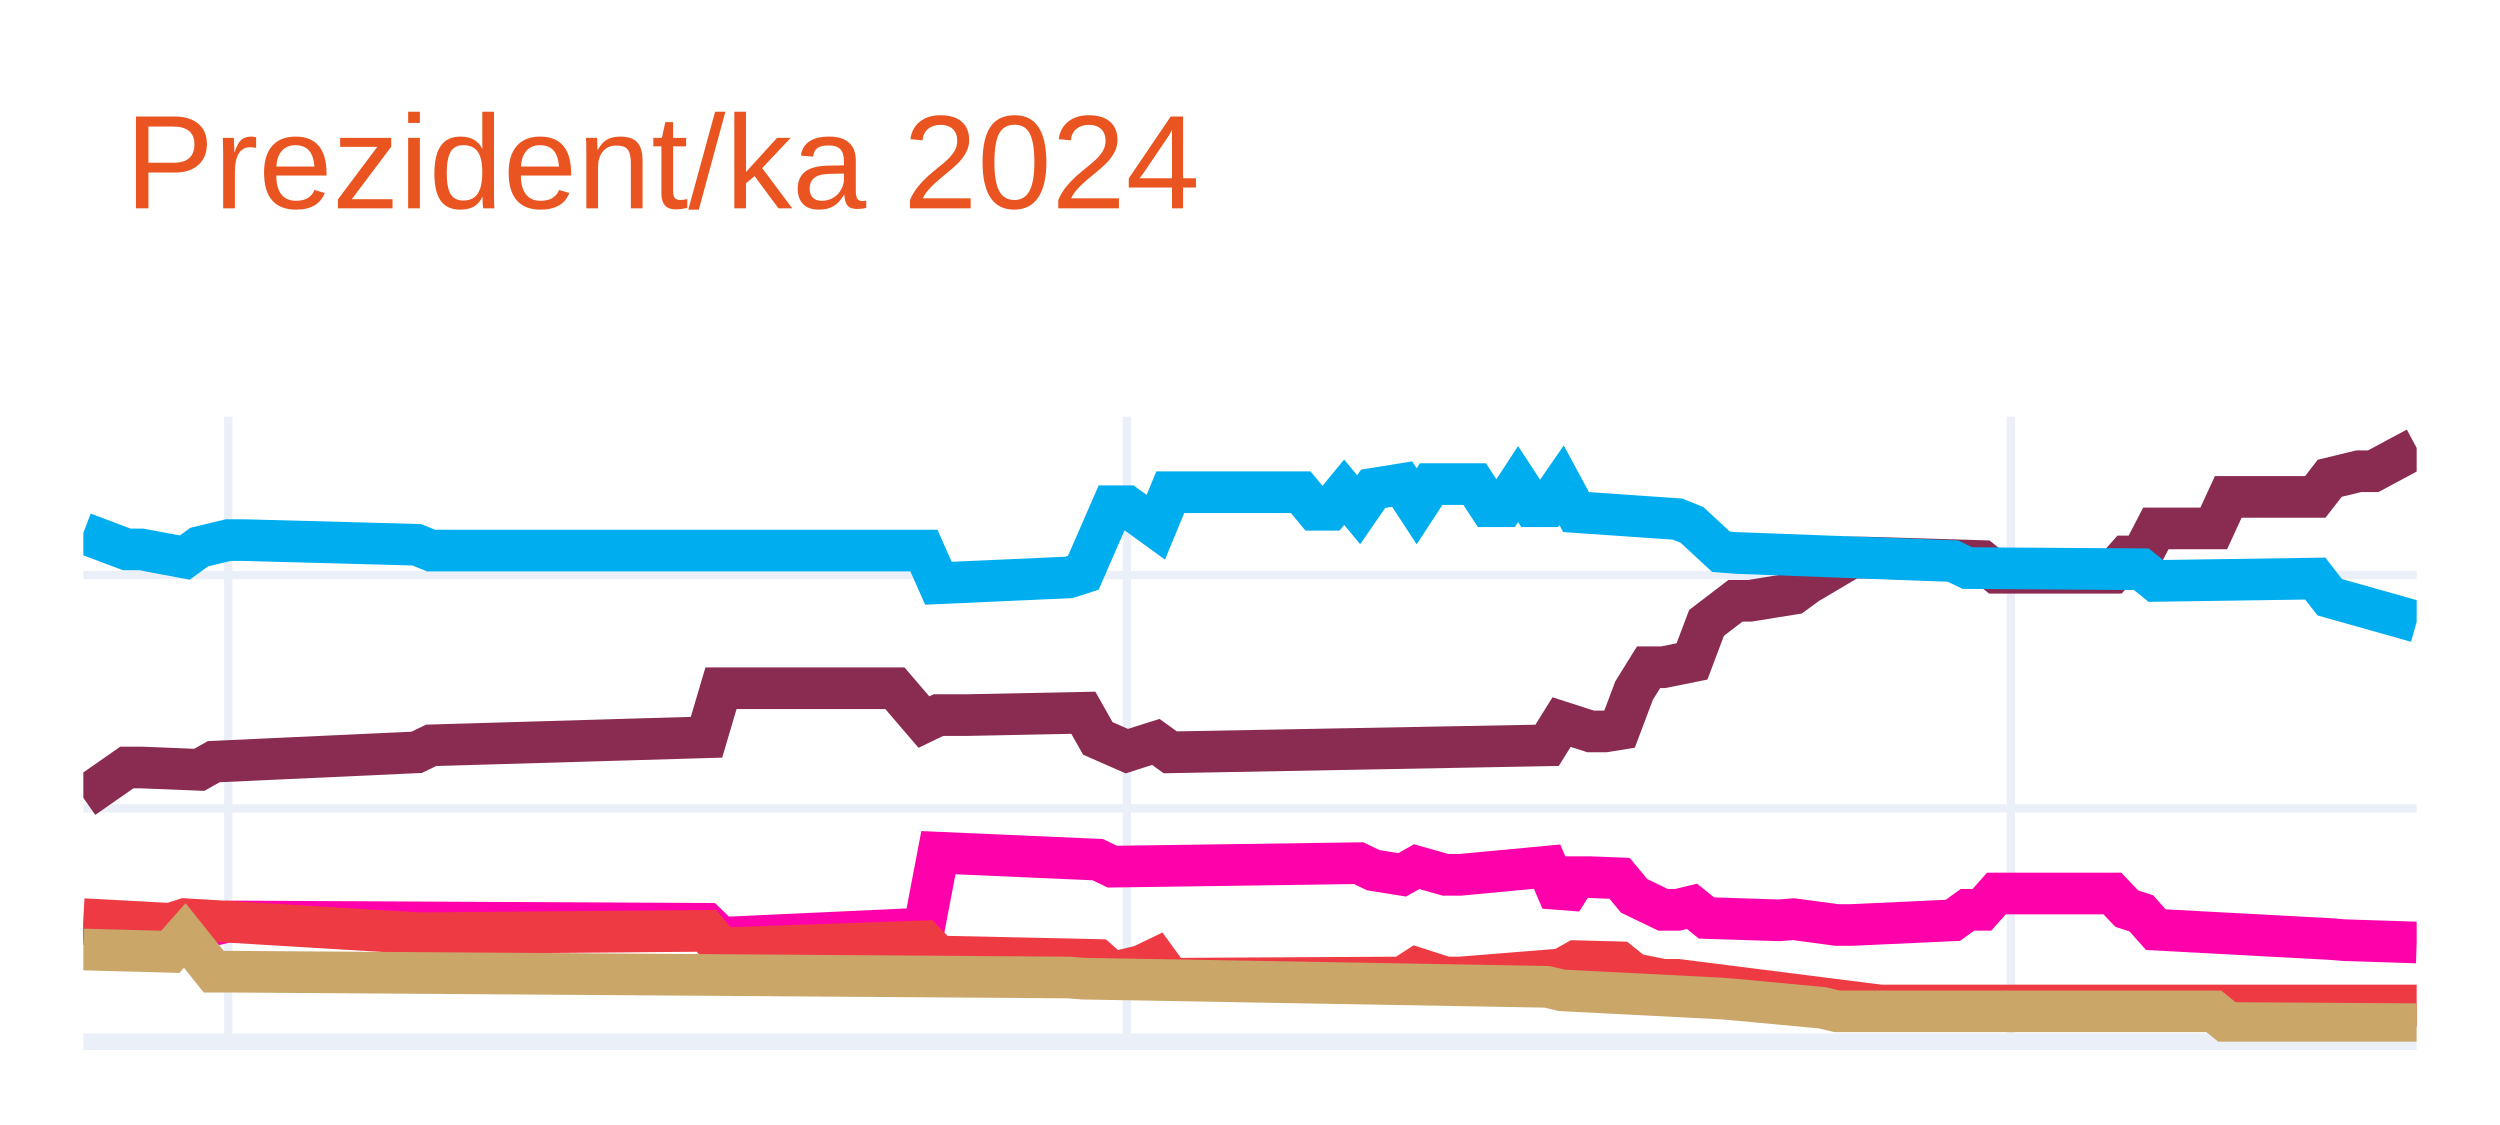
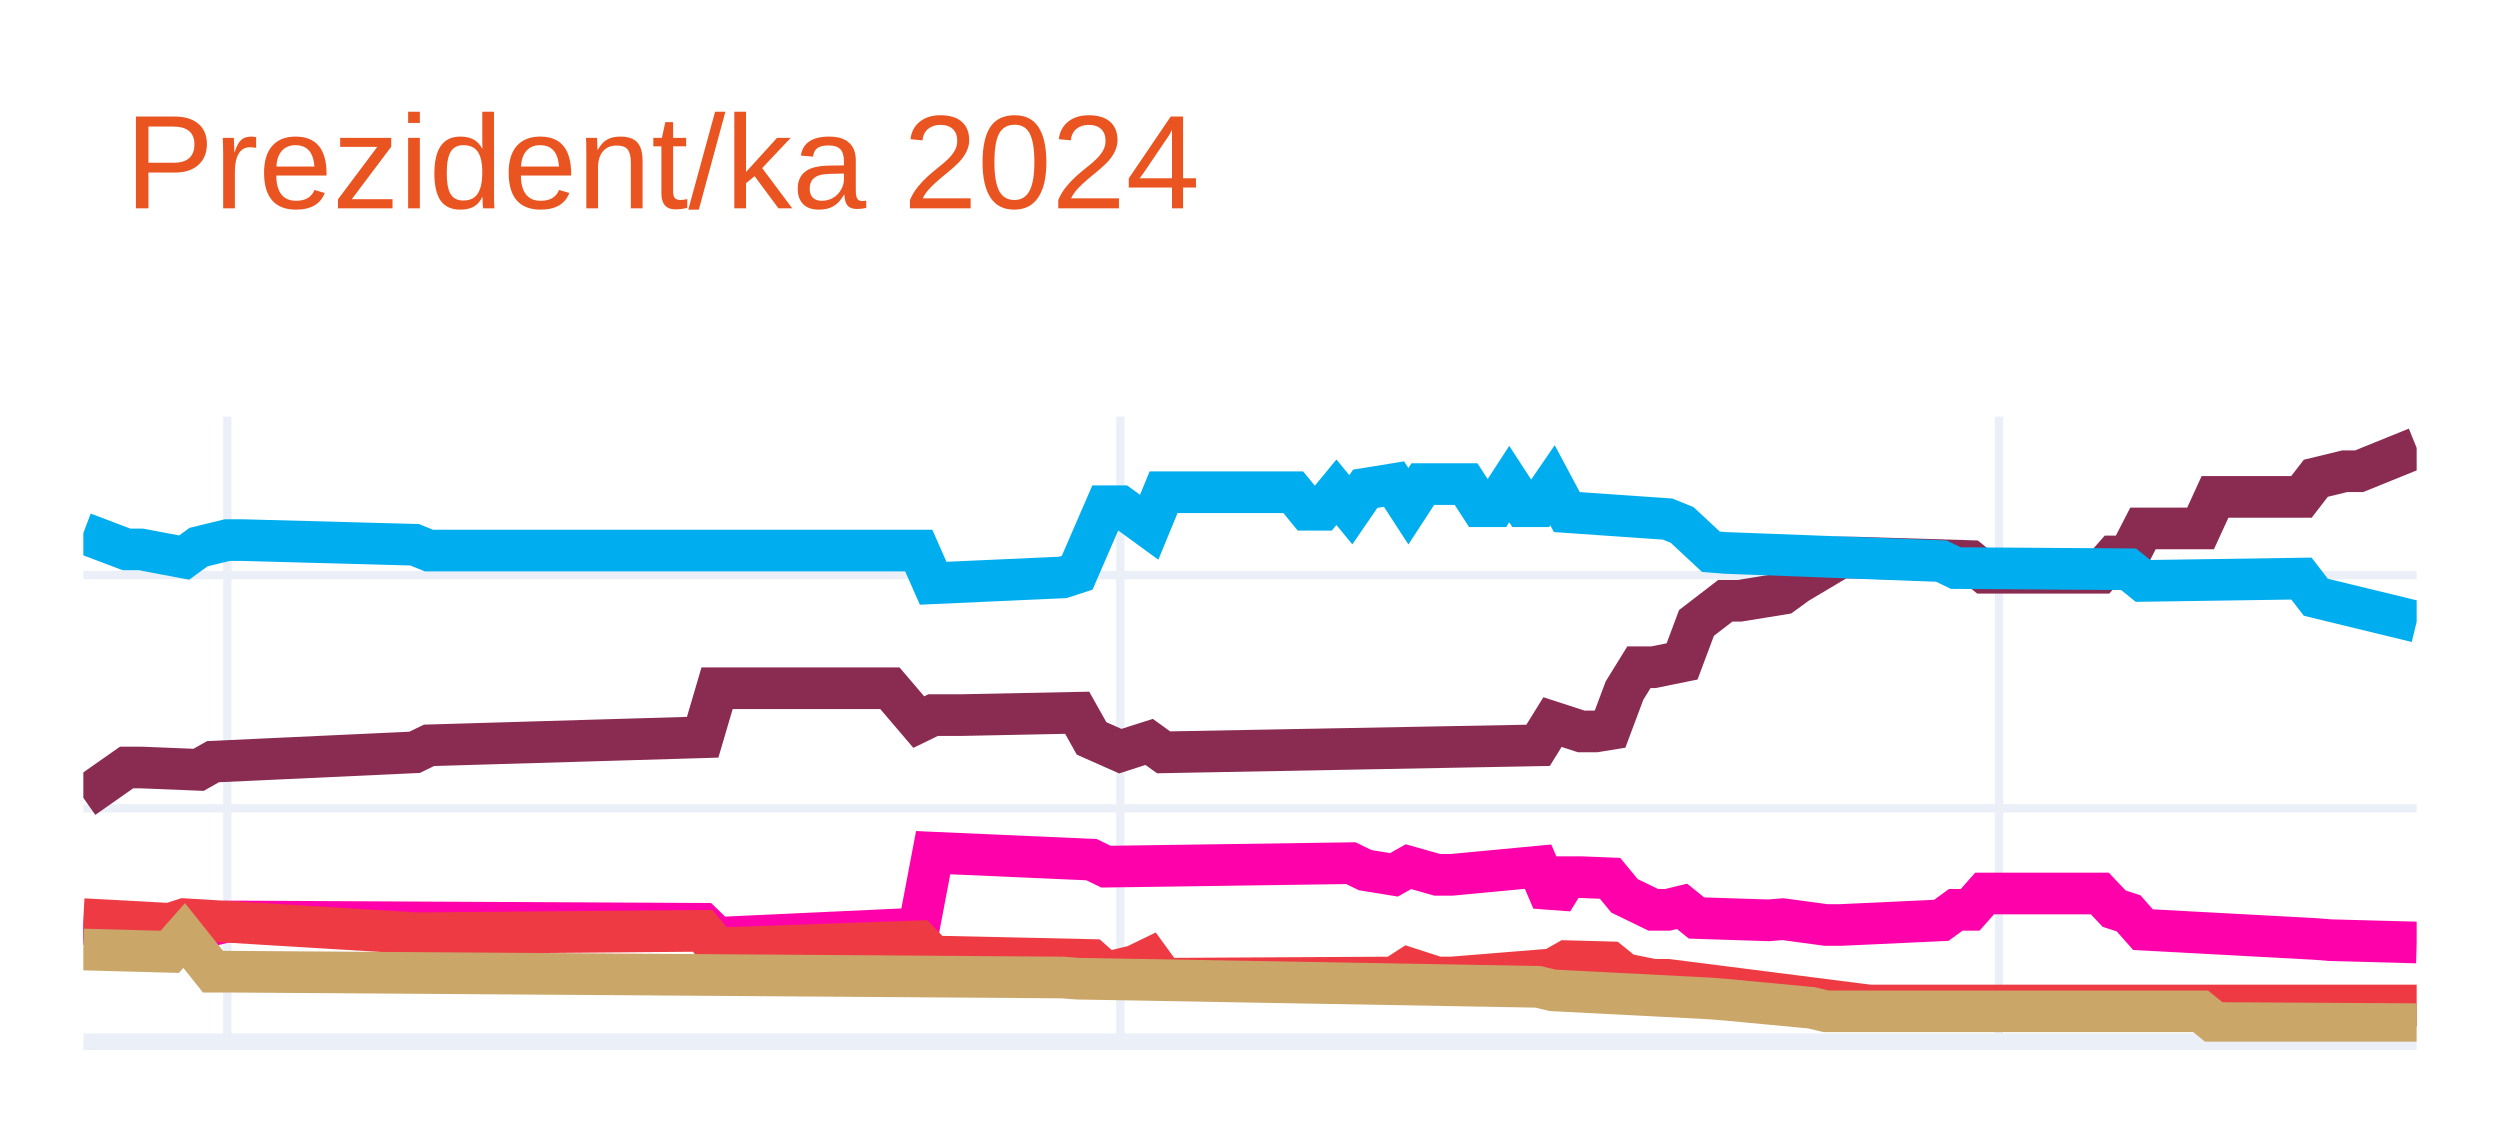
<svg xmlns="http://www.w3.org/2000/svg" class="main-svg" width="300" height="135" style="" viewBox="0 0 300 135">
  <rect x="0" y="0" width="300" height="135" style="fill: rgb(255, 255, 255); fill-opacity: 1;" />
-   <defs id="defs-fa59da">
+   <defs id="defs-2e0d20">
    <g class="clips">
-       <clipPath id="clipfa59daxyplot" class="plotclip">
+       <clipPath id="clip2e0d20xyplot" class="plotclip">
        <rect width="280" height="75" />
      </clipPath>
-       <clipPath class="axesclip" id="clipfa59dax">
+       <clipPath class="axesclip" id="clip2e0d20x">
        <rect x="10" y="0" width="280" height="135" />
      </clipPath>
-       <clipPath class="axesclip" id="clipfa59day">
+       <clipPath class="axesclip" id="clip2e0d20y">
        <rect x="0" y="50" width="300" height="75" />
      </clipPath>
-       <clipPath class="axesclip" id="clipfa59daxy">
+       <clipPath class="axesclip" id="clip2e0d20xy">
        <rect x="10" y="50" width="280" height="75" />
      </clipPath>
    </g>
    <g class="gradients" />
    <g class="patterns" />
  </defs>
  <g class="bglayer" />
  <g class="layer-below">
    <g class="imagelayer" />
    <g class="shapelayer" />
  </g>
  <g class="cartesianlayer">
    <g class="subplot xy">
      <g class="layer-subplot">
        <g class="shapelayer" />
        <g class="imagelayer" />
      </g>
      <g class="minor-gridlayer">
        <g class="x" />
        <g class="y" />
      </g>
      <g class="gridlayer">
        <g class="x">
-           <path class="xgrid crisp" transform="translate(27.39,0)" d="M0,50v75" style="stroke: rgb(235, 240, 248); stroke-opacity: 1; stroke-width: 1px;" />
-           <path class="xgrid crisp" transform="translate(135.22,0)" d="M0,50v75" style="stroke: rgb(235, 240, 248); stroke-opacity: 1; stroke-width: 1px;" />
-           <path class="xgrid crisp" transform="translate(241.3,0)" d="M0,50v75" style="stroke: rgb(235, 240, 248); stroke-opacity: 1; stroke-width: 1px;" />
+           <path class="xgrid crisp" transform="translate(27.28,0)" d="M0,50v75" style="stroke: rgb(235, 240, 248); stroke-opacity: 1; stroke-width: 1px;" />
+           <path class="xgrid crisp" transform="translate(134.44,0)" d="M0,50v75" style="stroke: rgb(235, 240, 248); stroke-opacity: 1; stroke-width: 1px;" />
+           <path class="xgrid crisp" transform="translate(239.88,0)" d="M0,50v75" style="stroke: rgb(235, 240, 248); stroke-opacity: 1; stroke-width: 1px;" />
        </g>
        <g class="y">
          <path class="ygrid crisp" transform="translate(0,97)" d="M10,0h280" style="stroke: rgb(235, 240, 248); stroke-opacity: 1; stroke-width: 1px;" />
          <path class="ygrid crisp" transform="translate(0,69.01)" d="M10,0h280" style="stroke: rgb(235, 240, 248); stroke-opacity: 1; stroke-width: 1px;" />
        </g>
      </g>
      <g class="zerolinelayer">
        <path class="yzl zl crisp" transform="translate(0,125)" d="M10,0h280" style="stroke: rgb(235, 240, 248); stroke-opacity: 1; stroke-width: 2px;" />
      </g>
      <path class="xlines-below" />
      <path class="ylines-below" />
      <g class="overlines-below" />
      <g class="xaxislayer-below" />
      <g class="yaxislayer-below" />
      <g class="overaxes-below" />
-       <g class="plot" transform="translate(10,50)" clip-path="url(#clipfa59daxyplot)">
+       <g class="plot" transform="translate(10,50)" clip-path="url(#clip2e0d20xyplot)">
        <g class="scatterlayer mlayer">
-           <g class="trace scatter trace686805" style="stroke-miterlimit: 2; opacity: 1;">
+           <g class="trace scatter tracea4a2af" style="stroke-miterlimit: 2; opacity: 1;">
            <g class="fills" />
            <g class="errorbars" />
            <g class="lines">
-               <path class="js-line" d="M0,45.74L5.22,42.1L6.96,42.1L13.91,42.38L15.65,41.4L40,40.28L41.74,39.44L74.78,38.47L76.52,32.59L97.39,32.59L100.87,36.65L102.61,35.81L106.09,35.81L120,35.53L121.74,38.61L125.22,40.14L126.96,39.58L128.7,39.03L130.43,40.28L175.65,39.44L177.39,36.65L180.87,37.77L182.61,37.77L184.35,37.49L186.09,32.87L187.83,30.07L189.57,30.07L193.04,29.37L194.78,24.75L198.26,22.09L200,22.09L205.22,21.25L206.96,19.99L212.17,16.91L213.91,16.91L227.83,17.33L229.57,18.73L243.48,18.73L245.22,16.77L246.96,16.77L248.7,13.41L255.65,13.41L257.39,9.63L267.83,9.63L269.57,7.39L273.04,6.55L274.78,6.55L280,3.75" style="vector-effect: none; fill: none; stroke: rgb(138, 44, 81); stroke-opacity: 1; stroke-width: 5px; opacity: 1;" />
+               <path class="js-line" d="M0,45.74L5.19,42.1L6.91,42.1L13.83,42.38L15.56,41.4L39.75,40.28L41.48,39.44L74.32,38.47L76.05,32.59L96.79,32.59L100.25,36.65L101.98,35.81L105.43,35.81L119.26,35.53L120.99,38.61L124.44,40.14L126.17,39.58L127.9,39.03L129.63,40.28L174.57,39.44L176.3,36.65L179.75,37.77L181.48,37.77L183.21,37.49L184.94,32.87L186.67,30.07L188.4,30.07L191.85,29.37L193.58,24.75L197.04,22.09L198.77,22.09L203.95,21.25L205.68,19.99L210.86,16.91L212.59,16.91L226.42,17.33L228.15,18.73L241.98,18.73L243.7,16.77L245.43,16.77L247.16,13.41L254.07,13.41L255.8,9.63L266.17,9.63L267.9,7.39L271.36,6.55L273.09,6.55L280,3.75" style="vector-effect: none; fill: none; stroke: rgb(138, 44, 81); stroke-opacity: 1; stroke-width: 5px; opacity: 1;" />
            </g>
            <g class="points" />
            <g class="text" />
          </g>
-           <g class="trace scatter tracee8748d" style="stroke-miterlimit: 2; opacity: 1;">
+           <g class="trace scatter tracea4914f" style="stroke-miterlimit: 2; opacity: 1;">
            <g class="fills" />
            <g class="errorbars" />
            <g class="lines">
-               <path class="js-line" d="M0,13.97L5.22,15.93L6.96,15.93L12.17,16.91L13.91,15.65L17.39,14.81L19.13,14.81L40,15.37L41.74,16.07L100.87,16.07L102.61,19.99L118.26,19.29L120,18.73L123.48,10.75L125.22,10.75L128.7,13.27L130.43,9.07L146.09,9.07L147.83,11.17L149.57,11.17L151.3,9.07L153.04,11.17L154.78,8.65L158.26,8.09L160,10.75L161.74,8.09L163.48,8.09L166.96,8.09L168.7,10.75L170.43,10.75L172.17,8.09L173.91,10.75L175.65,10.75L177.39,8.23L179.13,11.45L191.3,12.29L193.04,12.99L196.52,16.21L198.26,16.35L224.35,17.33L226.09,18.17L246.96,18.31L248.7,19.71L267.83,19.43L269.57,21.67L280,24.61" style="vector-effect: none; fill: none; stroke: rgb(0, 174, 239); stroke-opacity: 1; stroke-width: 5px; opacity: 1;" />
+               <path class="js-line" d="M0,13.97L5.19,15.93L6.91,15.93L12.1,16.91L13.83,15.65L17.28,14.81L19.01,14.81L39.75,15.37L41.48,16.07L100.25,16.07L101.98,19.99L117.53,19.29L119.26,18.73L122.72,10.75L124.44,10.75L127.9,13.27L129.63,9.07L145.19,9.07L146.91,11.17L148.64,11.17L150.37,9.07L152.1,11.17L153.83,8.65L157.28,8.09L159.01,10.75L160.74,8.09L162.47,8.09L165.93,8.09L167.65,10.75L169.38,10.75L171.11,8.09L172.84,10.75L174.57,10.75L176.3,8.23L178.02,11.45L190.12,12.29L191.85,12.99L195.31,16.21L197.04,16.35L222.96,17.33L224.69,18.17L245.43,18.31L247.16,19.71L266.17,19.43L267.9,21.67L280,24.61" style="vector-effect: none; fill: none; stroke: rgb(0, 174, 239); stroke-opacity: 1; stroke-width: 5px; opacity: 1;" />
            </g>
            <g class="points" />
            <g class="text" />
          </g>
-           <g class="trace scatter tracea081e5" style="stroke-miterlimit: 2; opacity: 1;">
+           <g class="trace scatter trace26c0d6" style="stroke-miterlimit: 2; opacity: 1;">
            <g class="fills" />
            <g class="errorbars" />
            <g class="lines">
-               <path class="js-line" d="M0,60.86L12.17,62.26L13.91,61.42L17.39,60.58L19.13,60.58L74.78,60.86L76.52,62.54L100.87,61.42L102.61,52.32L121.74,53.16L123.48,54L153.04,53.58L154.78,54.42L158.26,54.98L160,54L163.48,54.98L165.22,54.98L175.65,54L177.39,58.06L179.13,55.26L180.87,55.26L184.35,55.4L186.09,57.5L189.57,59.18L191.3,59.18L193.04,58.76L194.78,60.16L203.48,60.44L205.22,60.3L210.43,61L212.17,61L224.35,60.44L226.09,59.18L227.83,59.18L229.57,57.22L243.48,57.22L245.22,59.04L246.96,59.6L248.7,61.56L269.57,62.68L271.3,62.82L280,63.1" style="vector-effect: none; fill: none; stroke: rgb(255, 1, 170); stroke-opacity: 1; stroke-width: 5px; opacity: 1;" />
+               <path class="js-line" d="M0,60.86L12.1,62.26L13.83,61.42L17.28,60.58L19.01,60.58L74.32,60.86L76.05,62.54L100.25,61.42L101.98,52.32L120.99,53.16L122.72,54L152.1,53.58L153.83,54.42L157.28,54.98L159.01,54L162.47,54.98L164.2,54.98L174.57,54L176.3,58.06L178.02,55.26L179.75,55.26L183.21,55.4L184.94,57.5L188.4,59.18L190.12,59.18L191.85,58.76L193.58,60.16L202.22,60.44L203.95,60.3L209.14,61L210.86,61L222.96,60.44L224.69,59.18L226.42,59.18L228.15,57.22L241.98,57.22L243.7,59.04L245.43,59.6L247.16,61.56L267.9,62.68L269.63,62.82L280,63.1" style="vector-effect: none; fill: none; stroke: rgb(255, 1, 170); stroke-opacity: 1; stroke-width: 5px; opacity: 1;" />
            </g>
            <g class="points" />
            <g class="text" />
          </g>
-           <g class="trace scatter tracebe514e" style="stroke-miterlimit: 2; opacity: 1;">
+           <g class="trace scatter trace7f00c9" style="stroke-miterlimit: 2; opacity: 1;">
            <g class="fills" />
            <g class="errorbars" />
            <g class="lines">
-               <path class="js-line" d="M0,60.3L10.43,60.86L12.17,60.3L40,61.98L41.74,61.98L74.78,61.7L76.52,63.8L100.87,62.96L102.61,64.78L121.74,65.2L123.48,66.74L126.96,65.9L128.7,65.06L130.43,67.44L132.17,67.44L158.26,67.3L160,66.18L163.48,67.3L165.22,67.3L177.39,66.32L179.13,65.34L184.35,65.48L186.09,66.88L189.57,67.58L191.3,67.58L215.65,70.66L217.39,70.66L280,70.66" style="vector-effect: none; fill: none; stroke: rgb(238, 58, 67); stroke-opacity: 1; stroke-width: 5px; opacity: 1;" />
+               <path class="js-line" d="M0,60.3L10.37,60.86L12.1,60.3L39.75,61.98L41.48,61.98L74.32,61.7L76.05,63.8L100.25,62.96L101.98,64.78L120.99,65.2L122.72,66.74L126.17,65.9L127.9,65.06L129.63,67.44L131.36,67.44L157.28,67.3L159.01,66.18L162.47,67.3L164.2,67.3L176.3,66.32L178.02,65.34L183.21,65.48L184.94,66.88L188.4,67.58L190.12,67.58L214.32,70.66L216.05,70.66L280,70.66" style="vector-effect: none; fill: none; stroke: rgb(238, 58, 67); stroke-opacity: 1; stroke-width: 5px; opacity: 1;" />
            </g>
            <g class="points" />
            <g class="text" />
          </g>
-           <g class="trace scatter trace7a6f10" style="stroke-miterlimit: 2; opacity: 1;">
+           <g class="trace scatter trace579852" style="stroke-miterlimit: 2; opacity: 1;">
            <g class="fills" />
            <g class="errorbars" />
            <g class="lines">
-               <path class="js-line" d="M0,63.94L10.43,64.22L12.17,62.26L15.65,66.6L17.39,66.6L118.26,67.3L120,67.44L175.65,68.42L177.39,68.84L196.52,69.82L198.26,69.96L208.7,70.94L210.43,71.36L255.65,71.36L257.39,72.76L280,72.9" style="vector-effect: none; fill: none; stroke: rgb(202, 166, 105); stroke-opacity: 1; stroke-width: 5px; opacity: 1;" />
+               <path class="js-line" d="M0,63.94L10.37,64.22L12.1,62.26L15.56,66.6L17.28,66.6L117.53,67.3L119.26,67.44L174.57,68.42L176.3,68.84L195.31,69.82L197.04,69.96L207.41,70.94L209.14,71.36L254.07,71.36L255.8,72.76L280,72.9" style="vector-effect: none; fill: none; stroke: rgb(202, 166, 105); stroke-opacity: 1; stroke-width: 5px; opacity: 1;" />
            </g>
            <g class="points" />
            <g class="text" />
          </g>
        </g>
      </g>
      <g class="overplot" />
      <path class="xlines-above crisp" d="M0,0" style="fill: none;" />
      <path class="ylines-above crisp" d="M0,0" style="fill: none;" />
      <g class="overlines-above" />
      <g class="xaxislayer-above" />
      <g class="yaxislayer-above" />
      <g class="overaxes-above" />
    </g>
  </g>
  <g class="polarlayer" />
  <g class="smithlayer" />
  <g class="ternarylayer" />
  <g class="geolayer" />
  <g class="funnelarealayer" />
  <g class="pielayer" />
  <g class="iciclelayer" />
  <g class="treemaplayer" />
  <g class="sunburstlayer" />
  <g class="glimages" />
-   <defs id="topdefs-fa59da">
+   <defs id="topdefs-2e0d20">
    <g class="clips" />
  </defs>
  <g class="layer-above">
    <g class="imagelayer" />
    <g class="shapelayer" />
  </g>
  <g class="infolayer">
    <g class="g-gtitle">
      <text class="gtitle" x="15" y="25" text-anchor="start" dy="0em" style="font-family: Ubuntu, verdana, arial, sans-serif; font-size: 16px; fill: rgb(233, 84, 32); opacity: 1; font-weight: normal; white-space: pre;">Prezident/ka 2024</text>
    </g>
    <g class="g-xtitle" />
    <g class="g-ytitle" />
  </g>
</svg>
